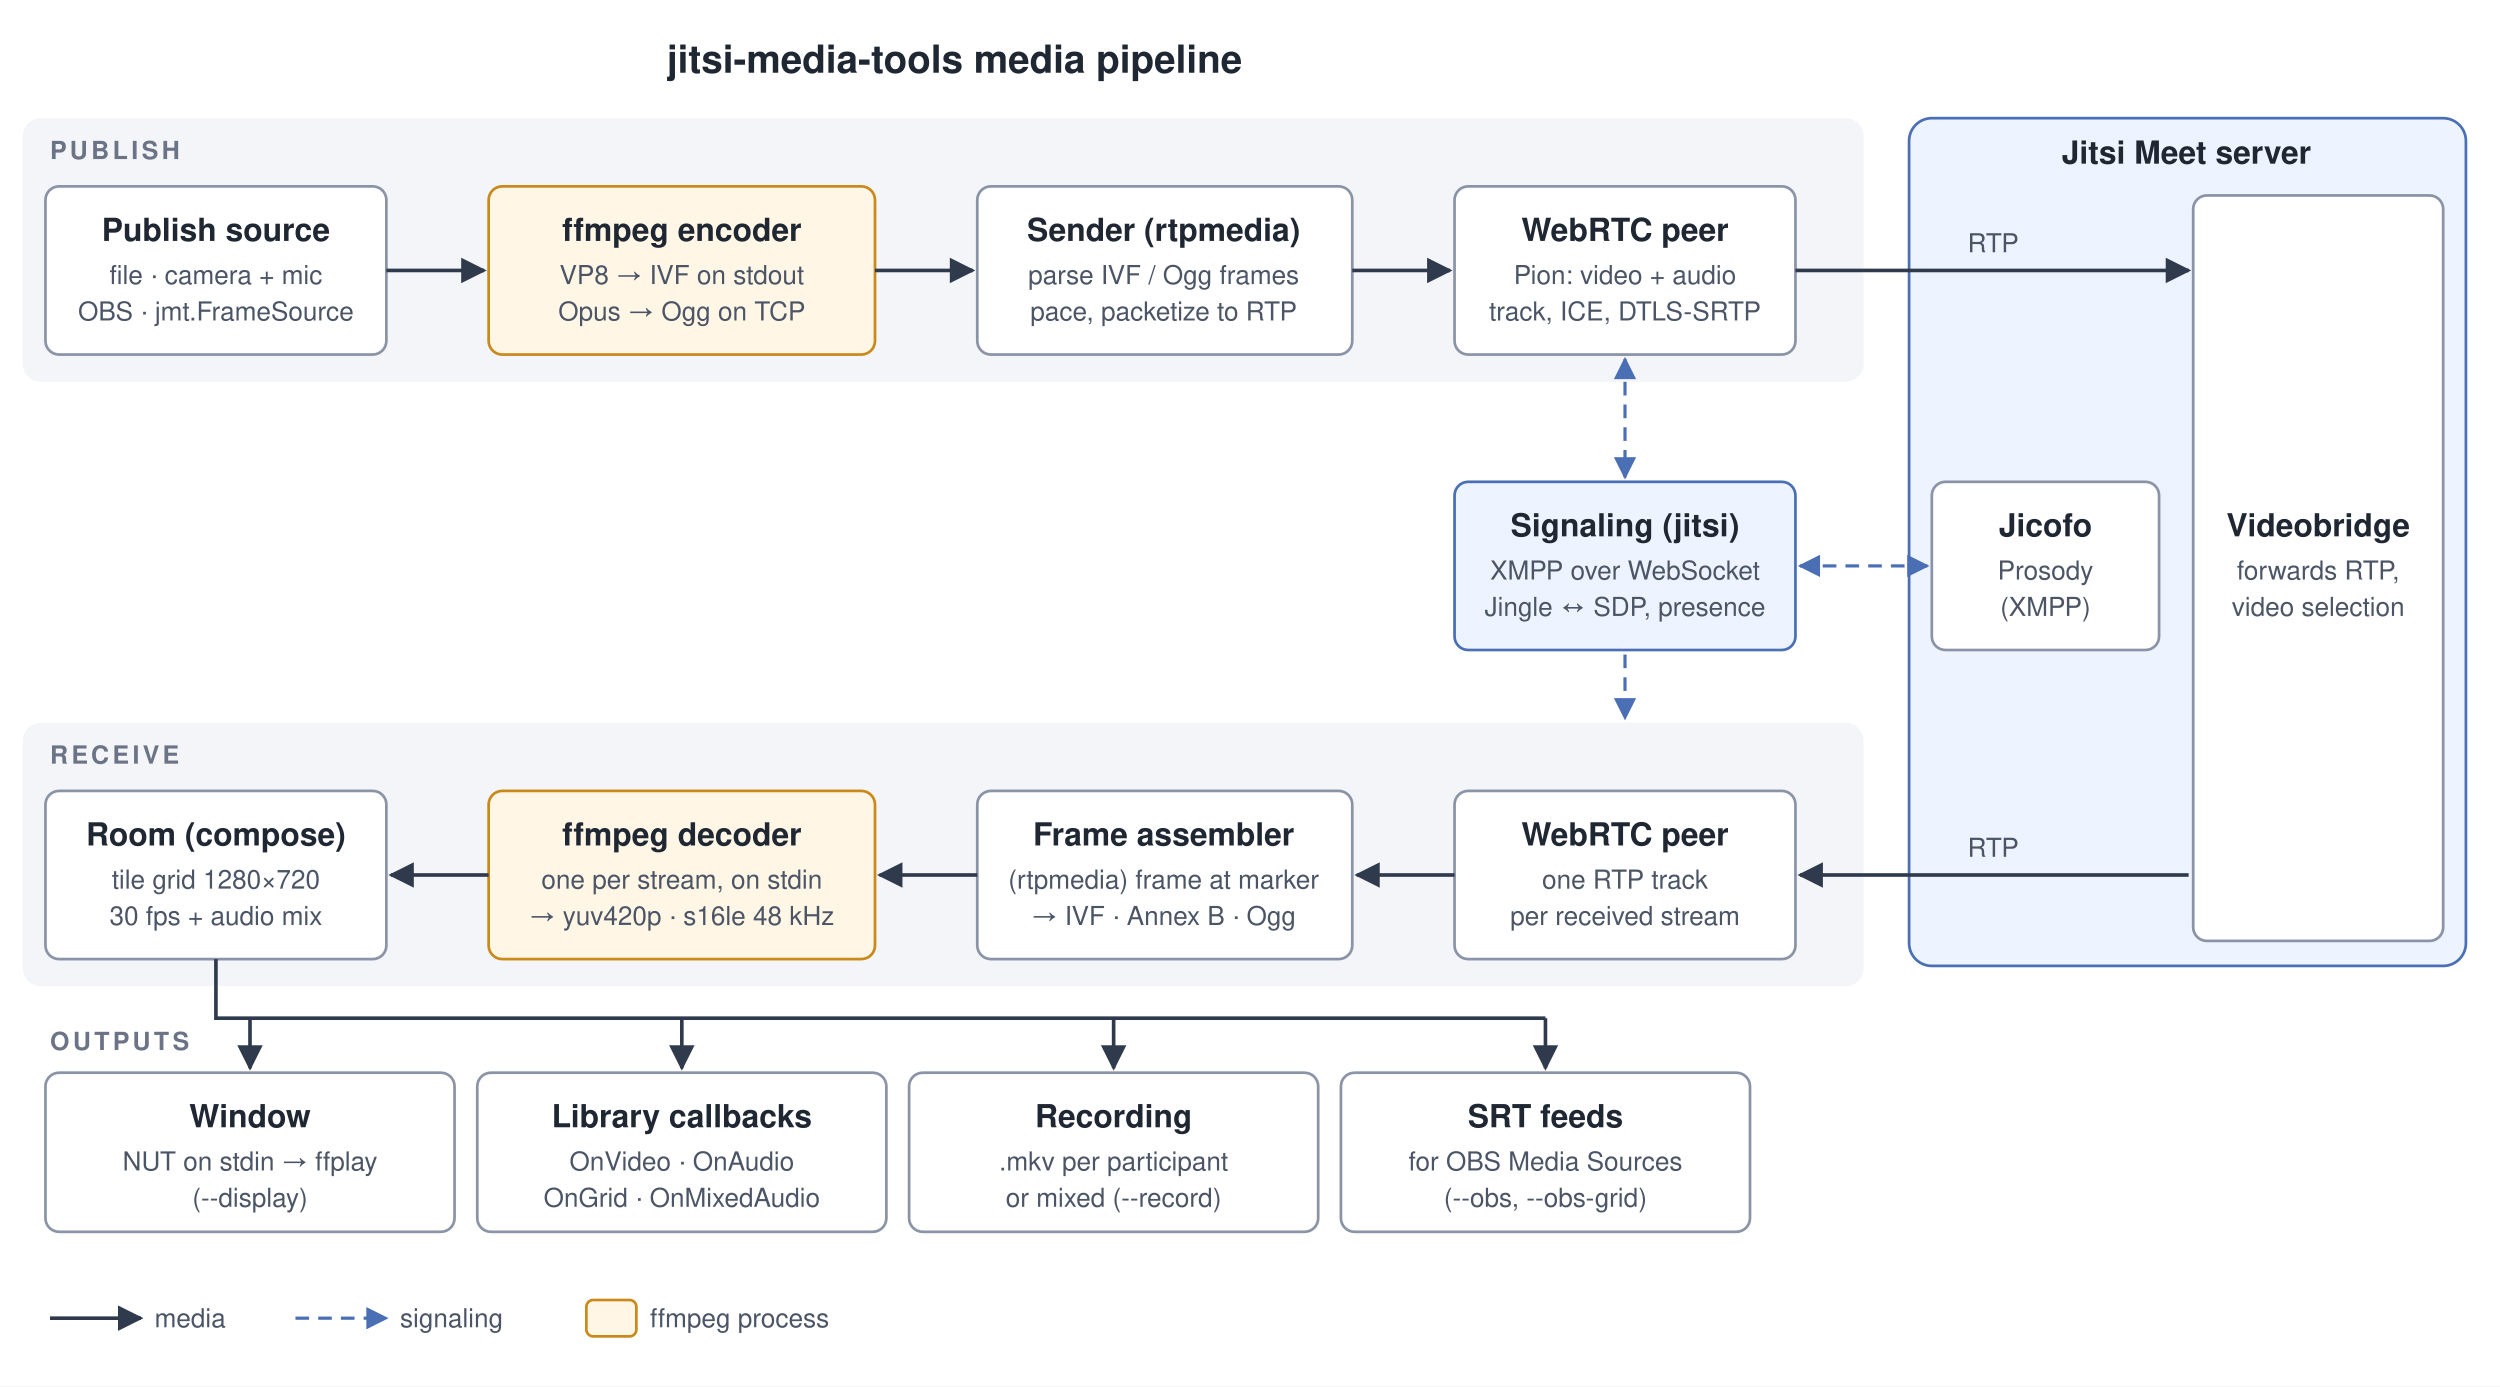
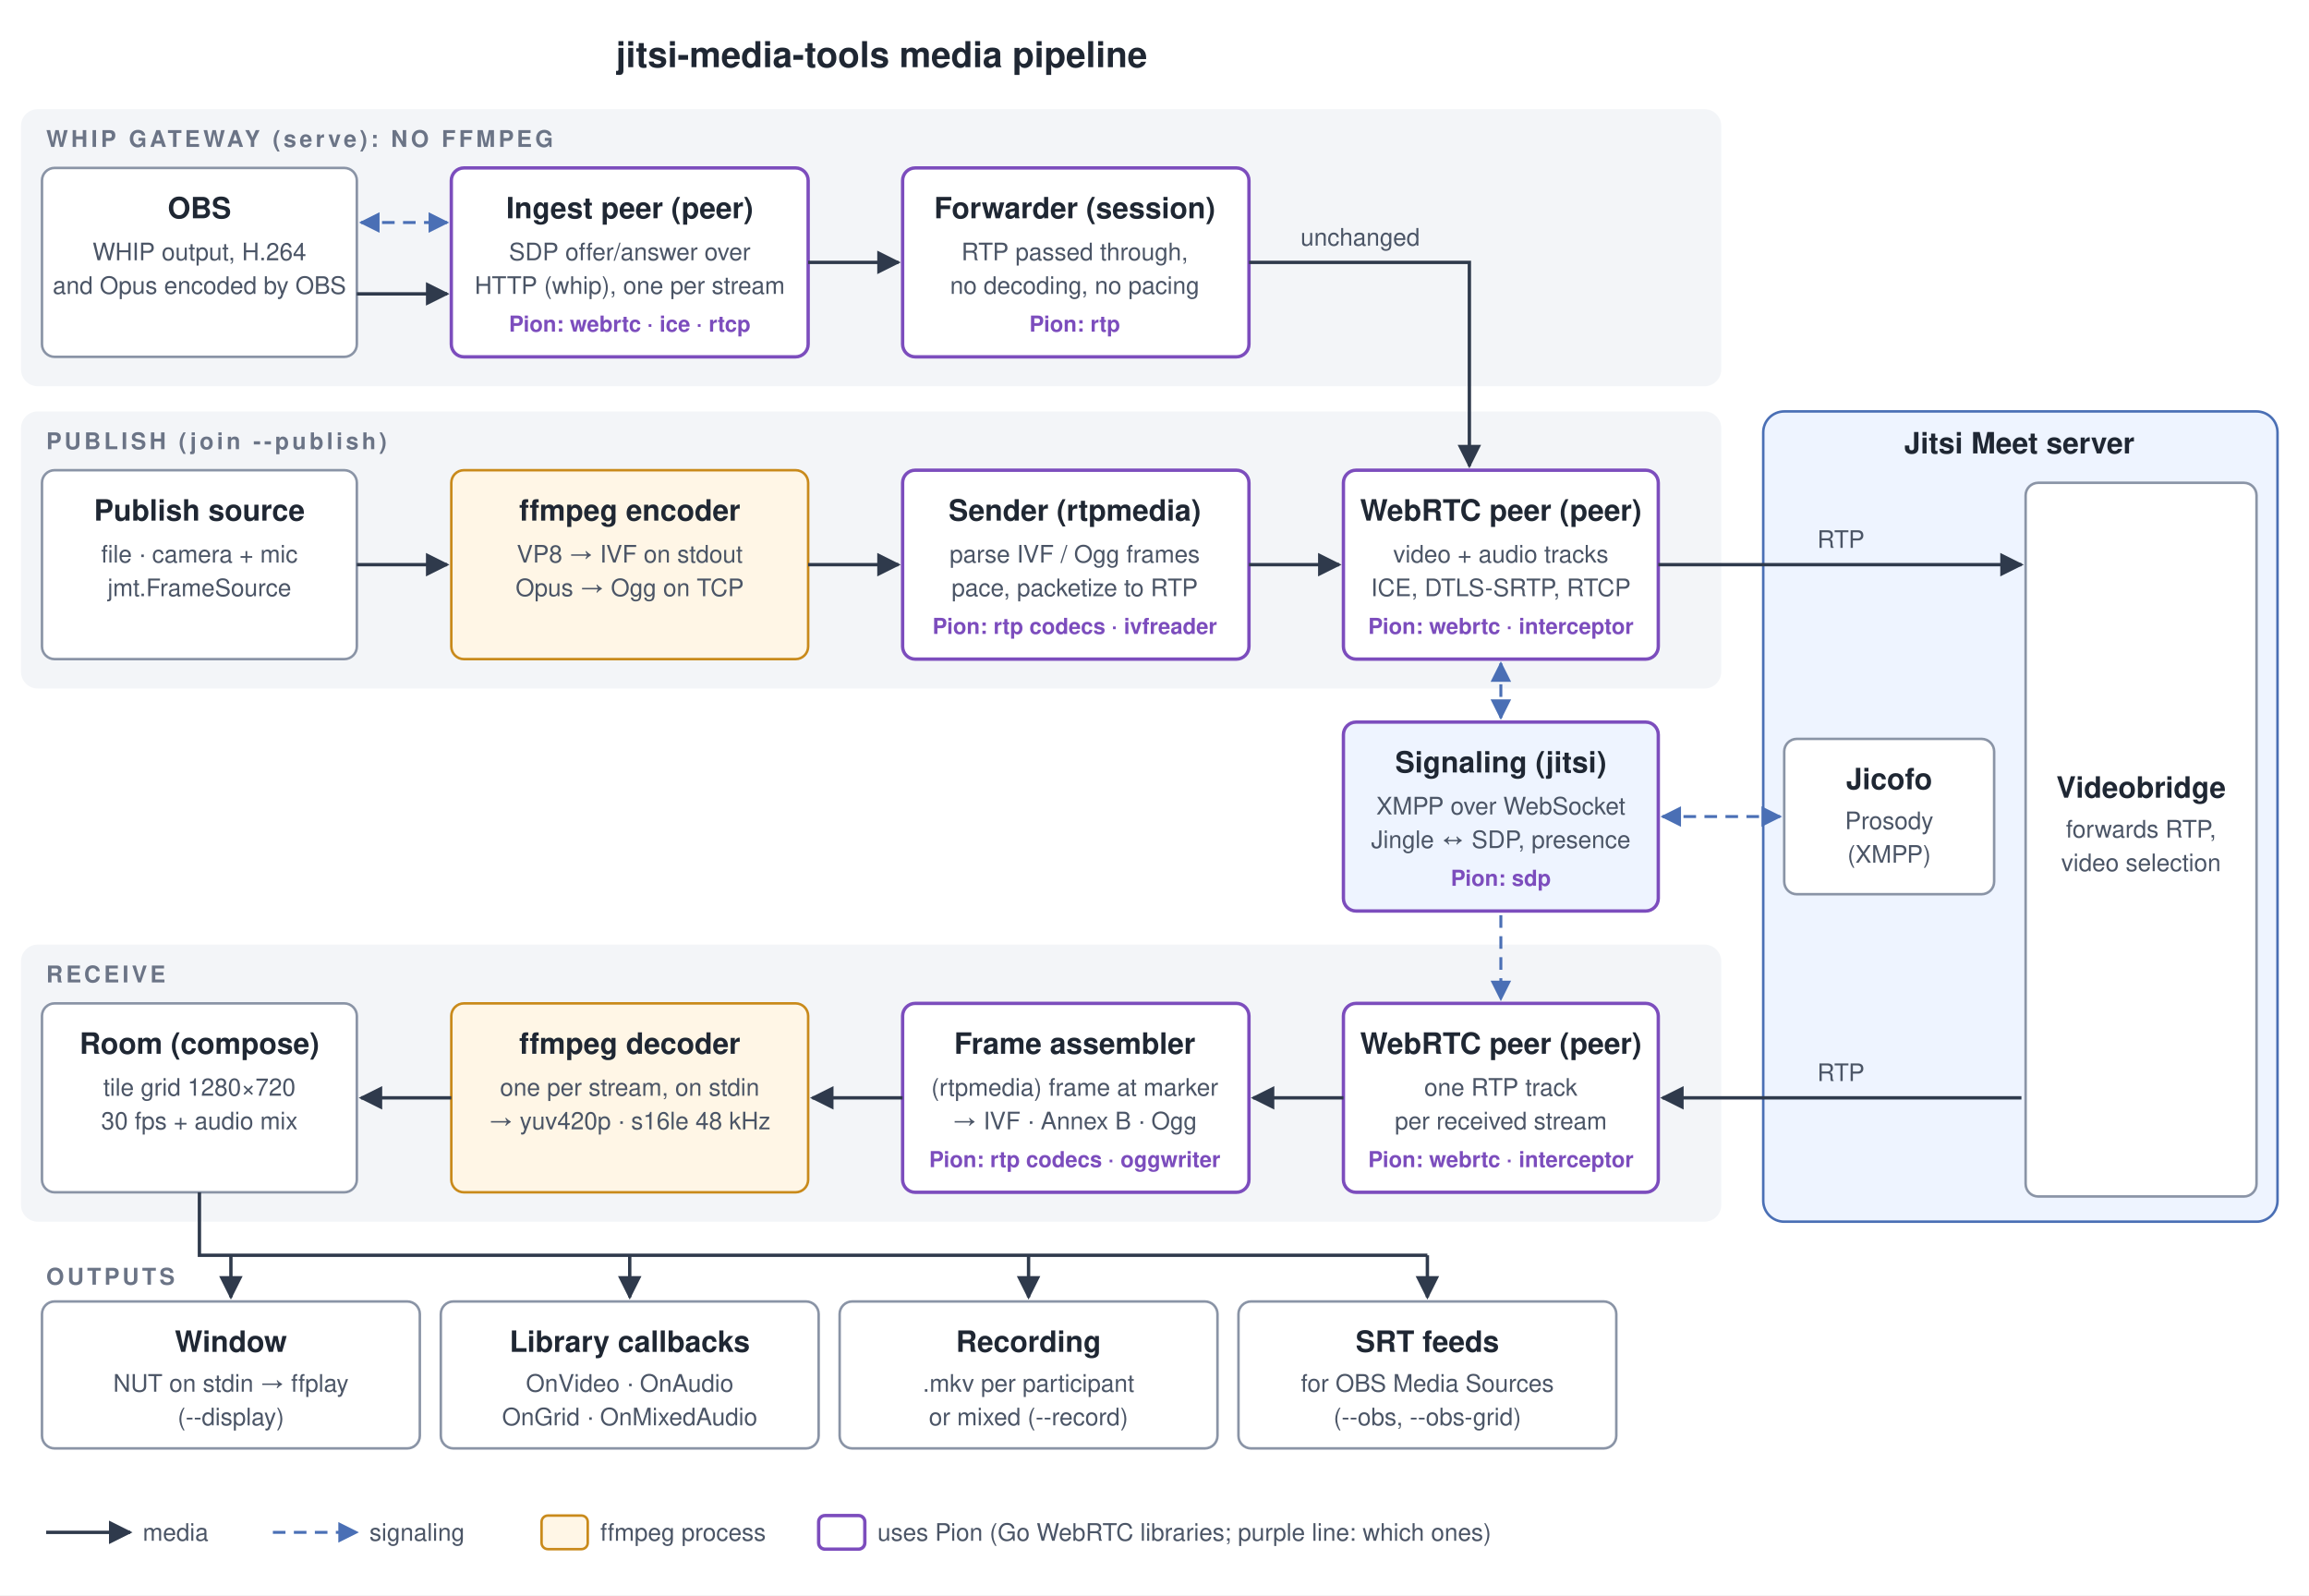
- <svg xmlns="http://www.w3.org/2000/svg" viewBox="0 0 1100 610" width="1100" height="610" font-family="-apple-system, 'Segoe UI', Helvetica, Arial, sans-serif">
+ <svg xmlns="http://www.w3.org/2000/svg" viewBox="0 0 1100 760" width="1100" height="760" font-family="-apple-system, 'Segoe UI', Helvetica, Arial, sans-serif">
  <style>
    .bg { fill: #ffffff; }
    .lane { fill: #f3f5f8; }
    .box { fill: #ffffff; stroke: #8a94a6; stroke-width: 1.2; }
    .ff { fill: #fff6e6; stroke: #c98a1b; }
    .srv { fill: #eef4ff; stroke: #4a6fb5; }
-     .planned { stroke-dasharray: 5 4; fill: none; }
+     .pb { stroke: #7c4dbd; stroke-width: 1.6; }
    .t { fill: #1f2733; font-size: 14px; font-weight: 600; text-anchor: middle; }
    .s { fill: #4b5566; font-size: 11.5px; text-anchor: middle; }
+     .p { fill: #7c4dbd; font-size: 10.5px; font-weight: 600; text-anchor: middle; }
    .lbl { fill: #6b7486; font-size: 11px; font-weight: 700; letter-spacing: 1.5px; }
    .media { stroke: #2f3a4c; stroke-width: 1.6; fill: none; }
    .sig { stroke: #4a6fb5; stroke-width: 1.4; fill: none; stroke-dasharray: 6 4; }
    .head { fill: #2f3a4c; }
    .shead { fill: #4a6fb5; }
    @media (prefers-color-scheme: dark) {
      .bg { fill: #0d1117; }
      .lane { fill: #161b22; }
      .box { fill: #0d1117; stroke: #6e7681; }
      .ff { fill: #2a2112; stroke: #d29922; }
      .srv { fill: #121d33; stroke: #6e96e0; }
-       .planned { fill: none; }
+       .pb { stroke: #b392f0; }
      .t { fill: #e6edf3; }
      .s { fill: #9da7b3; }
+       .p { fill: #b392f0; }
      .lbl { fill: #8b949e; }
      .media { stroke: #c9d1d9; }
      .sig { stroke: #6e96e0; }
      .head { fill: #c9d1d9; }
      .shead { fill: #6e96e0; }
    }
  </style>
  <defs>
    <marker id="a" viewBox="0 0 10 10" refX="9" refY="5" markerWidth="7" markerHeight="7" orient="auto-start-reverse">
      <path d="M0,0 L10,5 L0,10 z" class="head" />
    </marker>
    <marker id="b" viewBox="0 0 10 10" refX="9" refY="5" markerWidth="7" markerHeight="7" orient="auto-start-reverse">
      <path d="M0,0 L10,5 L0,10 z" class="shead" />
    </marker>
  </defs>
-   <rect class="bg" x="0" y="0" width="1100" height="610" />
+   <rect class="bg" x="0" y="0" width="1100" height="760" />
  <text class="t" x="420" y="32" style="font-size:17px">jitsi-media-tools media pipeline</text>
-   <rect class="box srv" x="840" y="52" width="245" height="373" rx="10" />
-   <text class="t" x="962" y="72">Jitsi Meet server</text>
-   <rect class="box" x="850" y="212" width="100" height="74" rx="6" />
-   <text class="t" x="900" y="236">Jicofo</text>
-   <text class="s" x="900" y="255">Prosody</text>
-   <text class="s" x="900" y="271">(XMPP)</text>
-   <rect class="box" x="965" y="86" width="110" height="328" rx="6" />
-   <text class="t" x="1020" y="236">Videobridge</text>
-   <text class="s" x="1020" y="255">forwards RTP,</text>
-   <text class="s" x="1020" y="271">video selection</text>
-   <rect class="lane" x="10" y="52" width="810" height="116" rx="8" />
-   <text class="lbl" x="22" y="70">PUBLISH</text>
-   <rect class="box" x="20" y="82" width="150" height="74" rx="6" />
-   <text class="t" x="95" y="106">Publish source</text>
-   <text class="s" x="95" y="125">file · camera + mic</text>
-   <text class="s" x="95" y="141">OBS · jmt.FrameSource</text>
-   <rect class="box ff" x="215" y="82" width="170" height="74" rx="6" />
-   <text class="t" x="300" y="106">ffmpeg encoder</text>
-   <text class="s" x="300" y="125">VP8 → IVF on stdout</text>
-   <text class="s" x="300" y="141">Opus → Ogg on TCP</text>
-   <rect class="box" x="430" y="82" width="165" height="74" rx="6" />
-   <text class="t" x="512" y="106">Sender (rtpmedia)</text>
-   <text class="s" x="512" y="125">parse IVF / Ogg frames</text>
-   <text class="s" x="512" y="141">pace, packetize to RTP</text>
-   <rect class="box" x="640" y="82" width="150" height="74" rx="6" />
-   <text class="t" x="715" y="106">WebRTC peer</text>
-   <text class="s" x="715" y="125">Pion: video + audio</text>
-   <text class="s" x="715" y="141">track, ICE, DTLS-SRTP</text>
-   <path class="media" d="M170,119 H213" marker-end="url(#a)" />
-   <path class="media" d="M385,119 H428" marker-end="url(#a)" />
-   <path class="media" d="M595,119 H638" marker-end="url(#a)" />
-   <path class="media" d="M790,119 H963" marker-end="url(#a)" />
-   <text class="s" x="877" y="111">RTP</text>
-   <rect class="box srv" x="640" y="212" width="150" height="74" rx="6" />
-   <text class="t" x="715" y="236">Signaling (jitsi)</text>
-   <text class="s" x="715" y="255">XMPP over WebSocket</text>
-   <text class="s" x="715" y="271">Jingle ↔ SDP, presence</text>
-   <path class="sig" d="M715,158 V210" marker-start="url(#b)" marker-end="url(#b)" />
-   <path class="sig" d="M715,288 V316" marker-end="url(#b)" />
-   <path class="sig" d="M792,249 H848" marker-start="url(#b)" marker-end="url(#b)" />
-   <rect class="lane" x="10" y="318" width="810" height="116" rx="8" />
-   <text class="lbl" x="22" y="336">RECEIVE</text>
-   <rect class="box" x="640" y="348" width="150" height="74" rx="6" />
-   <text class="t" x="715" y="372">WebRTC peer</text>
-   <text class="s" x="715" y="391">one RTP track</text>
-   <text class="s" x="715" y="407">per received stream</text>
-   <rect class="box" x="430" y="348" width="165" height="74" rx="6" />
-   <text class="t" x="512" y="372">Frame assembler</text>
-   <text class="s" x="512" y="391">(rtpmedia) frame at marker</text>
-   <text class="s" x="512" y="407">→ IVF · Annex B · Ogg</text>
-   <rect class="box ff" x="215" y="348" width="170" height="74" rx="6" />
-   <text class="t" x="300" y="372">ffmpeg decoder</text>
-   <text class="s" x="300" y="391">one per stream, on stdin</text>
-   <text class="s" x="300" y="407">→ yuv420p · s16le 48 kHz</text>
-   <rect class="box" x="20" y="348" width="150" height="74" rx="6" />
-   <text class="t" x="95" y="372">Room (compose)</text>
-   <text class="s" x="95" y="391">tile grid 1280×720</text>
-   <text class="s" x="95" y="407">30 fps + audio mix</text>
-   <path class="media" d="M963,385 H792" marker-end="url(#a)" />
-   <text class="s" x="877" y="377">RTP</text>
-   <path class="media" d="M640,385 H597" marker-end="url(#a)" />
-   <path class="media" d="M430,385 H387" marker-end="url(#a)" />
-   <path class="media" d="M215,385 H172" marker-end="url(#a)" />
-   <text class="lbl" x="22" y="462">OUTPUTS</text>
-   <path class="media" d="M95,422 V448 H680" />
-   <path class="media" d="M110,448 V470" marker-end="url(#a)" />
-   <path class="media" d="M300,448 V470" marker-end="url(#a)" />
-   <path class="media" d="M490,448 V470" marker-end="url(#a)" />
-   <path class="media" d="M680,448 V470" marker-end="url(#a)" />
-   <rect class="box" x="20" y="472" width="180" height="70" rx="6" />
-   <text class="t" x="110" y="496">Window</text>
-   <text class="s" x="110" y="515">NUT on stdin → ffplay</text>
-   <text class="s" x="110" y="531">(--display)</text>
-   <rect class="box" x="210" y="472" width="180" height="70" rx="6" />
-   <text class="t" x="300" y="496">Library callbacks</text>
-   <text class="s" x="300" y="515">OnVideo · OnAudio</text>
-   <text class="s" x="300" y="531">OnGrid · OnMixedAudio</text>
-   <rect class="box" x="400" y="472" width="180" height="70" rx="6" />
-   <text class="t" x="490" y="496">Recording</text>
-   <text class="s" x="490" y="515">.mkv per participant</text>
-   <text class="s" x="490" y="531">or mixed (--record)</text>
-   <rect class="box" x="590" y="472" width="180" height="70" rx="6" />
-   <text class="t" x="680" y="496">SRT feeds</text>
-   <text class="s" x="680" y="515">for OBS Media Sources</text>
-   <text class="s" x="680" y="531">(--obs, --obs-grid)</text>
-   <path class="media" d="M22,580 H62" marker-end="url(#a)" />
-   <text class="s" x="68" y="584" style="text-anchor:start">media</text>
-   <path class="sig" d="M130,580 H170" marker-end="url(#b)" />
-   <text class="s" x="176" y="584" style="text-anchor:start">signaling</text>
-   <rect class="box ff" x="258" y="572" width="22" height="16" rx="3" />
-   <text class="s" x="286" y="584" style="text-anchor:start">ffmpeg process</text>
+   <rect class="box srv" x="840" y="196" width="245" height="386" rx="10" />
+   <text class="t" x="962" y="216">Jitsi Meet server</text>
+   <rect class="box" x="850" y="352" width="100" height="74" rx="6" />
+   <text class="t" x="900" y="376">Jicofo</text>
+   <text class="s" x="900" y="395">Prosody</text>
+   <text class="s" x="900" y="411">(XMPP)</text>
+   <rect class="box" x="965" y="230" width="110" height="340" rx="6" />
+   <text class="t" x="1020" y="380">Videobridge</text>
+   <text class="s" x="1020" y="399">forwards RTP,</text>
+   <text class="s" x="1020" y="415">video selection</text>
+   <rect class="lane" x="10" y="52" width="810" height="132" rx="8" />
+   <text class="lbl" x="22" y="70">WHIP GATEWAY (serve): NO FFMPEG</text>
+   <rect class="box" x="20" y="80" width="150" height="90" rx="6" />
+   <text class="t" x="95" y="104">OBS</text>
+   <text class="s" x="95" y="124">WHIP output, H.264</text>
+   <text class="s" x="95" y="140">and Opus encoded by OBS</text>
+   <rect class="box pb" x="215" y="80" width="170" height="90" rx="6" />
+   <text class="t" x="300" y="104">Ingest peer (peer)</text>
+   <text class="s" x="300" y="124">SDP offer/answer over</text>
+   <text class="s" x="300" y="140">HTTP (whip), one per stream</text>
+   <text class="p" x="300" y="158">Pion: webrtc · ice · rtcp</text>
+   <rect class="box pb" x="430" y="80" width="165" height="90" rx="6" />
+   <text class="t" x="512" y="104">Forwarder (session)</text>
+   <text class="s" x="512" y="124">RTP passed through,</text>
+   <text class="s" x="512" y="140">no decoding, no pacing</text>
+   <text class="p" x="512" y="158">Pion: rtp</text>
+   <path class="sig" d="M172,106 H213" marker-start="url(#b)" marker-end="url(#b)" />
+   <path class="media" d="M170,140 H213" marker-end="url(#a)" />
+   <path class="media" d="M385,125 H428" marker-end="url(#a)" />
+   <text class="s" x="648" y="117">unchanged</text>
+   <rect class="lane" x="10" y="196" width="810" height="132" rx="8" />
+   <text class="lbl" x="22" y="214">PUBLISH (join --publish)</text>
+   <rect class="box" x="20" y="224" width="150" height="90" rx="6" />
+   <text class="t" x="95" y="248">Publish source</text>
+   <text class="s" x="95" y="268">file · camera + mic</text>
+   <text class="s" x="95" y="284">jmt.FrameSource</text>
+   <rect class="box ff" x="215" y="224" width="170" height="90" rx="6" />
+   <text class="t" x="300" y="248">ffmpeg encoder</text>
+   <text class="s" x="300" y="268">VP8 → IVF on stdout</text>
+   <text class="s" x="300" y="284">Opus → Ogg on TCP</text>
+   <rect class="box pb" x="430" y="224" width="165" height="90" rx="6" />
+   <text class="t" x="512" y="248">Sender (rtpmedia)</text>
+   <text class="s" x="512" y="268">parse IVF / Ogg frames</text>
+   <text class="s" x="512" y="284">pace, packetize to RTP</text>
+   <text class="p" x="512" y="302">Pion: rtp codecs · ivfreader</text>
+   <rect class="box pb" x="640" y="224" width="150" height="90" rx="6" />
+   <text class="t" x="715" y="248">WebRTC peer (peer)</text>
+   <text class="s" x="715" y="268">video + audio tracks</text>
+   <text class="s" x="715" y="284">ICE, DTLS-SRTP, RTCP</text>
+   <text class="p" x="715" y="302">Pion: webrtc · interceptor</text>
+   <path class="media" d="M170,269 H213" marker-end="url(#a)" />
+   <path class="media" d="M385,269 H428" marker-end="url(#a)" />
+   <path class="media" d="M595,269 H638" marker-end="url(#a)" />
+   <path class="media" d="M790,269 H963" marker-end="url(#a)" />
+   <text class="s" x="877" y="261">RTP</text>
+   <rect class="box srv pb" x="640" y="344" width="150" height="90" rx="6" />
+   <text class="t" x="715" y="368">Signaling (jitsi)</text>
+   <text class="s" x="715" y="388">XMPP over WebSocket</text>
+   <text class="s" x="715" y="404">Jingle ↔ SDP, presence</text>
+   <text class="p" x="715" y="422">Pion: sdp</text>
+   <path class="sig" d="M715,316 V342" marker-start="url(#b)" marker-end="url(#b)" />
+   <path class="sig" d="M792,389 H848" marker-start="url(#b)" marker-end="url(#b)" />
+   <rect class="lane" x="10" y="450" width="810" height="132" rx="8" />
+   <text class="lbl" x="22" y="468">RECEIVE</text>
+   <rect class="box pb" x="640" y="478" width="150" height="90" rx="6" />
+   <text class="t" x="715" y="502">WebRTC peer (peer)</text>
+   <text class="s" x="715" y="522">one RTP track</text>
+   <text class="s" x="715" y="538">per received stream</text>
+   <text class="p" x="715" y="556">Pion: webrtc · interceptor</text>
+   <rect class="box pb" x="430" y="478" width="165" height="90" rx="6" />
+   <text class="t" x="512" y="502">Frame assembler</text>
+   <text class="s" x="512" y="522">(rtpmedia) frame at marker</text>
+   <text class="s" x="512" y="538">→ IVF · Annex B · Ogg</text>
+   <text class="p" x="512" y="556">Pion: rtp codecs · oggwriter</text>
+   <rect class="box ff" x="215" y="478" width="170" height="90" rx="6" />
+   <text class="t" x="300" y="502">ffmpeg decoder</text>
+   <text class="s" x="300" y="522">one per stream, on stdin</text>
+   <text class="s" x="300" y="538">→ yuv420p · s16le 48 kHz</text>
+   <rect class="box" x="20" y="478" width="150" height="90" rx="6" />
+   <text class="t" x="95" y="502">Room (compose)</text>
+   <text class="s" x="95" y="522">tile grid 1280×720</text>
+   <text class="s" x="95" y="538">30 fps + audio mix</text>
+   <path class="media" d="M963,523 H792" marker-end="url(#a)" />
+   <text class="s" x="877" y="515">RTP</text>
+   <path class="media" d="M640,523 H597" marker-end="url(#a)" />
+   <path class="media" d="M430,523 H387" marker-end="url(#a)" />
+   <path class="media" d="M215,523 H172" marker-end="url(#a)" />
+   <text class="lbl" x="22" y="612">OUTPUTS</text>
+   <path class="media" d="M95,568 V598 H680" />
+   <path class="media" d="M110,598 V618" marker-end="url(#a)" />
+   <path class="media" d="M300,598 V618" marker-end="url(#a)" />
+   <path class="media" d="M490,598 V618" marker-end="url(#a)" />
+   <path class="media" d="M680,598 V618" marker-end="url(#a)" />
+   <rect class="box" x="20" y="620" width="180" height="70" rx="6" />
+   <text class="t" x="110" y="644">Window</text>
+   <text class="s" x="110" y="663">NUT on stdin → ffplay</text>
+   <text class="s" x="110" y="679">(--display)</text>
+   <rect class="box" x="210" y="620" width="180" height="70" rx="6" />
+   <text class="t" x="300" y="644">Library callbacks</text>
+   <text class="s" x="300" y="663">OnVideo · OnAudio</text>
+   <text class="s" x="300" y="679">OnGrid · OnMixedAudio</text>
+   <rect class="box" x="400" y="620" width="180" height="70" rx="6" />
+   <text class="t" x="490" y="644">Recording</text>
+   <text class="s" x="490" y="663">.mkv per participant</text>
+   <text class="s" x="490" y="679">or mixed (--record)</text>
+   <rect class="box" x="590" y="620" width="180" height="70" rx="6" />
+   <text class="t" x="680" y="644">SRT feeds</text>
+   <text class="s" x="680" y="663">for OBS Media Sources</text>
+   <text class="s" x="680" y="679">(--obs, --obs-grid)</text>
+   <path class="media" d="M595,125 H700 V222" marker-end="url(#a)" />
+   <path class="sig" d="M715,436 V476" marker-end="url(#b)" />
+   <path class="media" d="M22,730 H62" marker-end="url(#a)" />
+   <text class="s" x="68" y="734" style="text-anchor:start">media</text>
+   <path class="sig" d="M130,730 H170" marker-end="url(#b)" />
+   <text class="s" x="176" y="734" style="text-anchor:start">signaling</text>
+   <rect class="box ff" x="258" y="722" width="22" height="16" rx="3" />
+   <text class="s" x="286" y="734" style="text-anchor:start">ffmpeg process</text>
+   <rect class="box pb" x="390" y="722" width="22" height="16" rx="3" />
+   <text class="s" x="418" y="734" style="text-anchor:start">uses Pion (Go WebRTC libraries; purple line: which ones)</text>
</svg>
